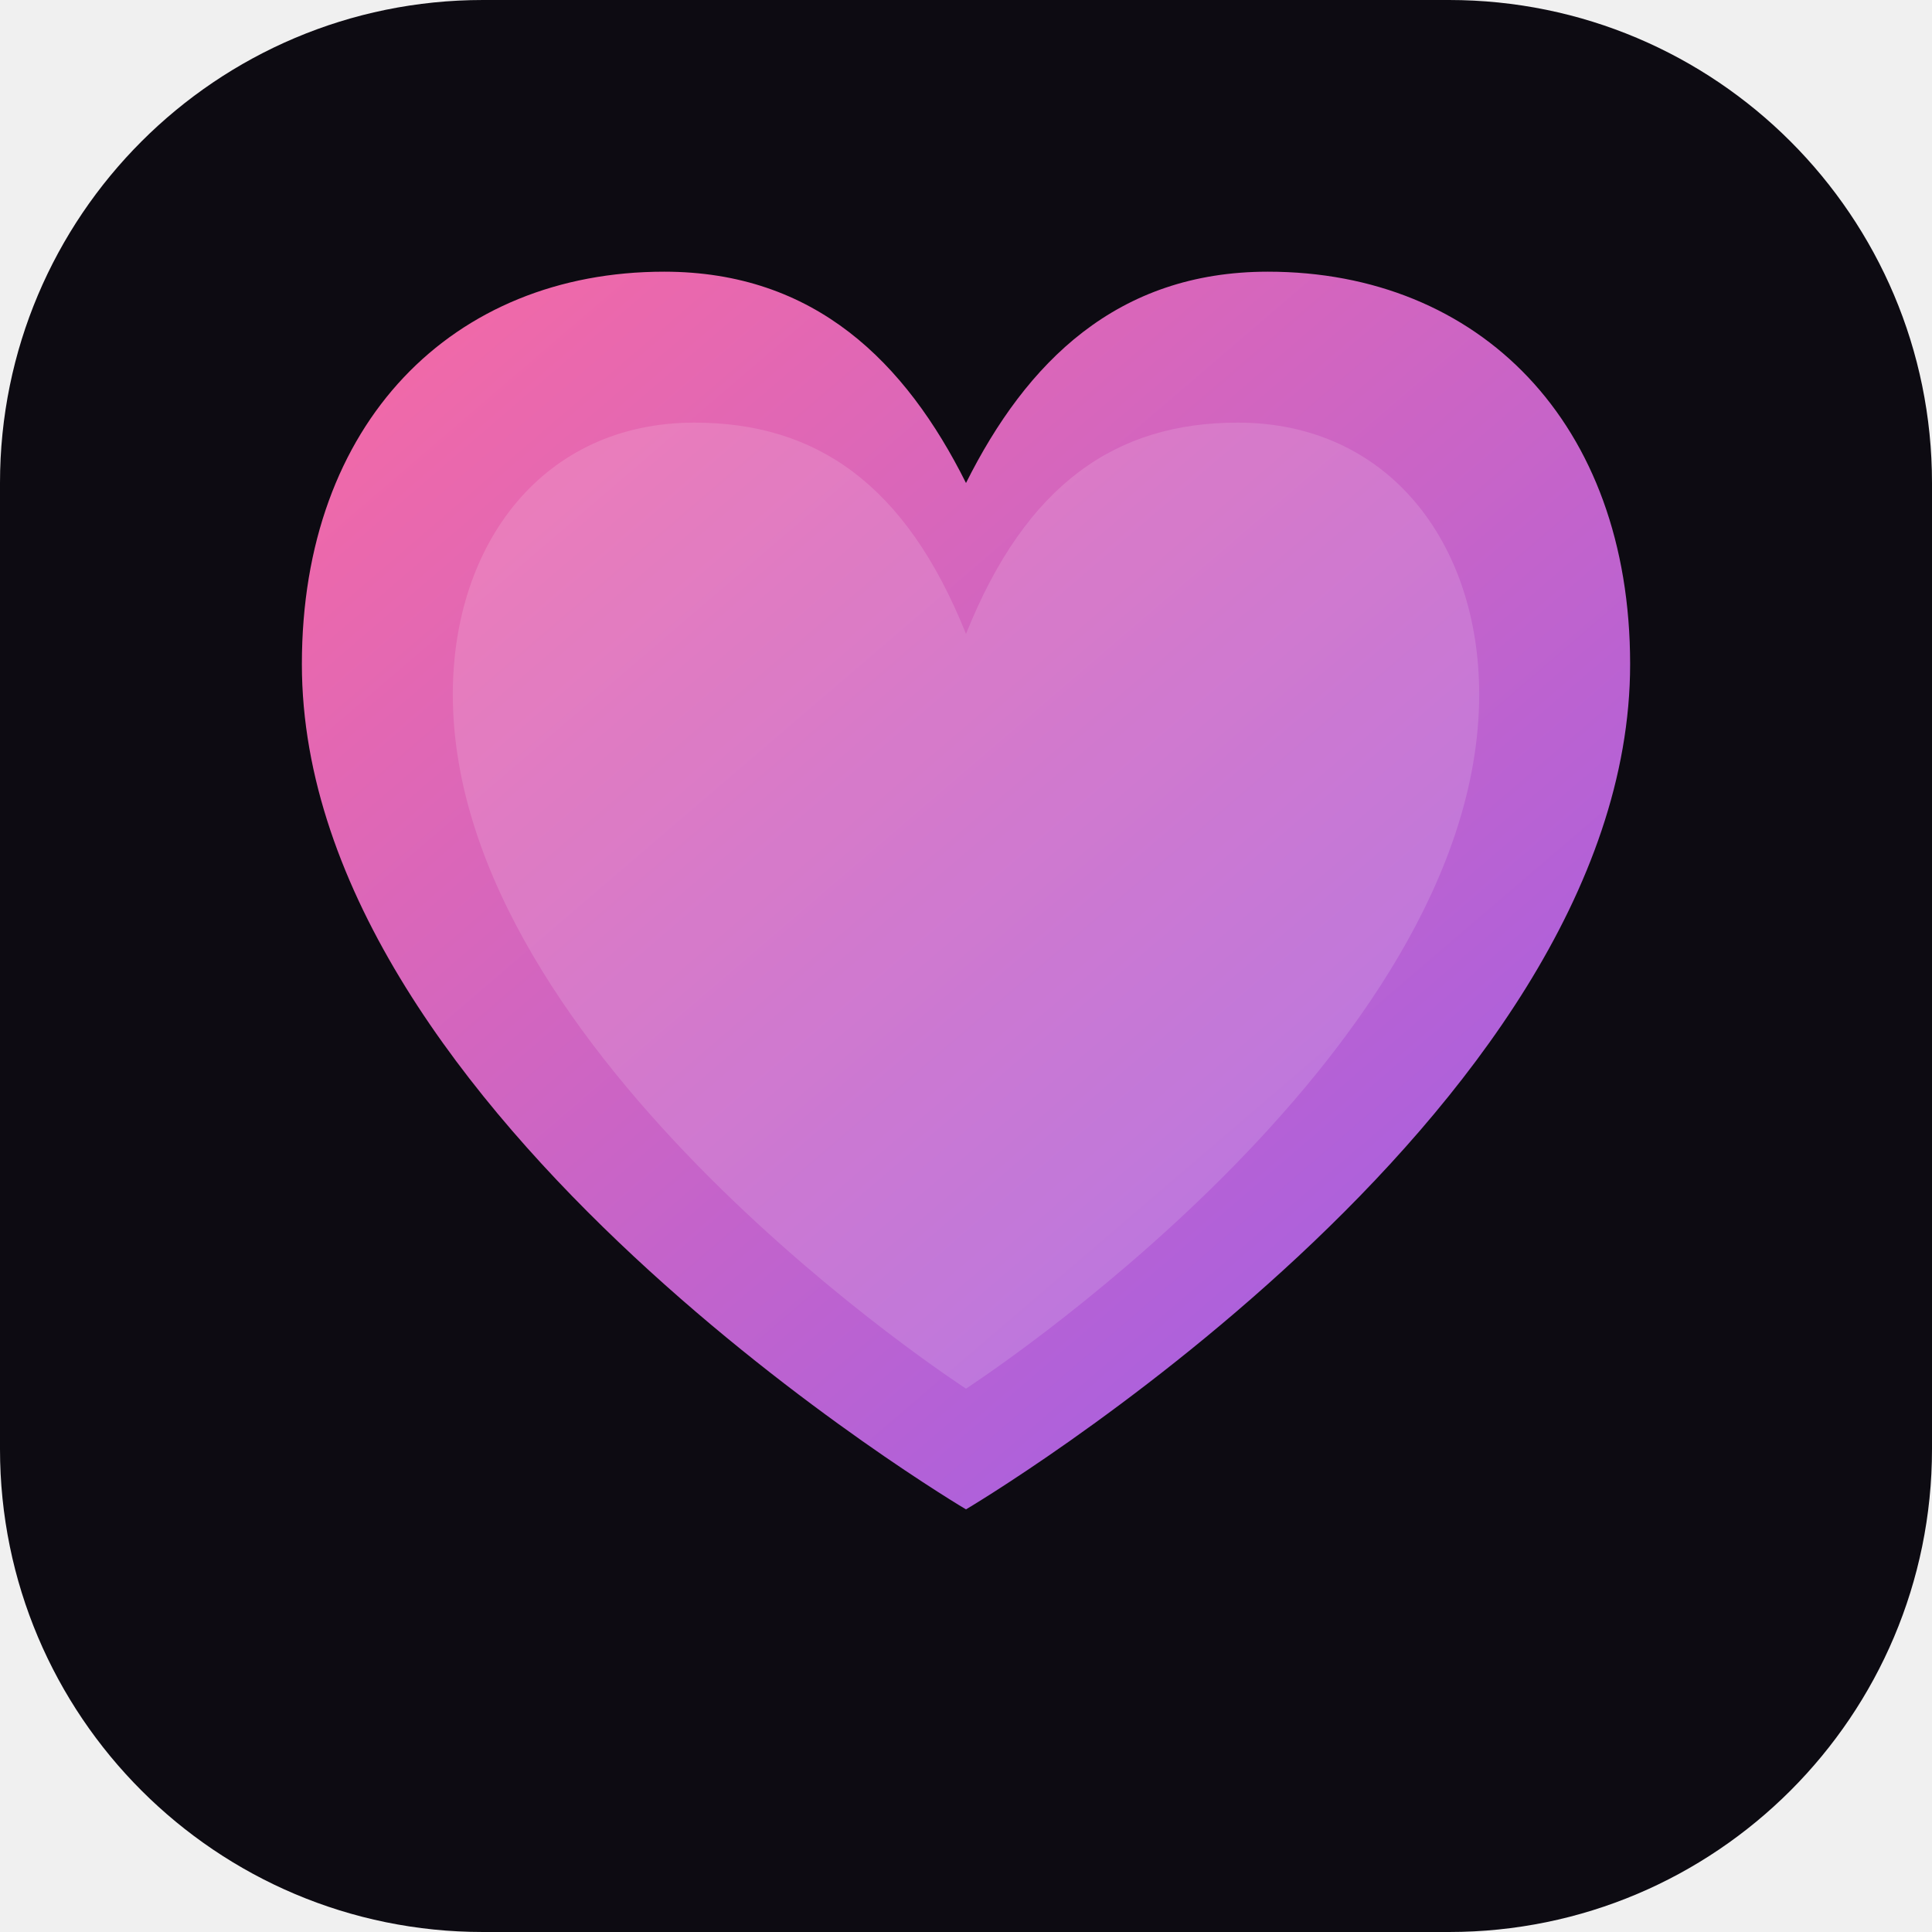
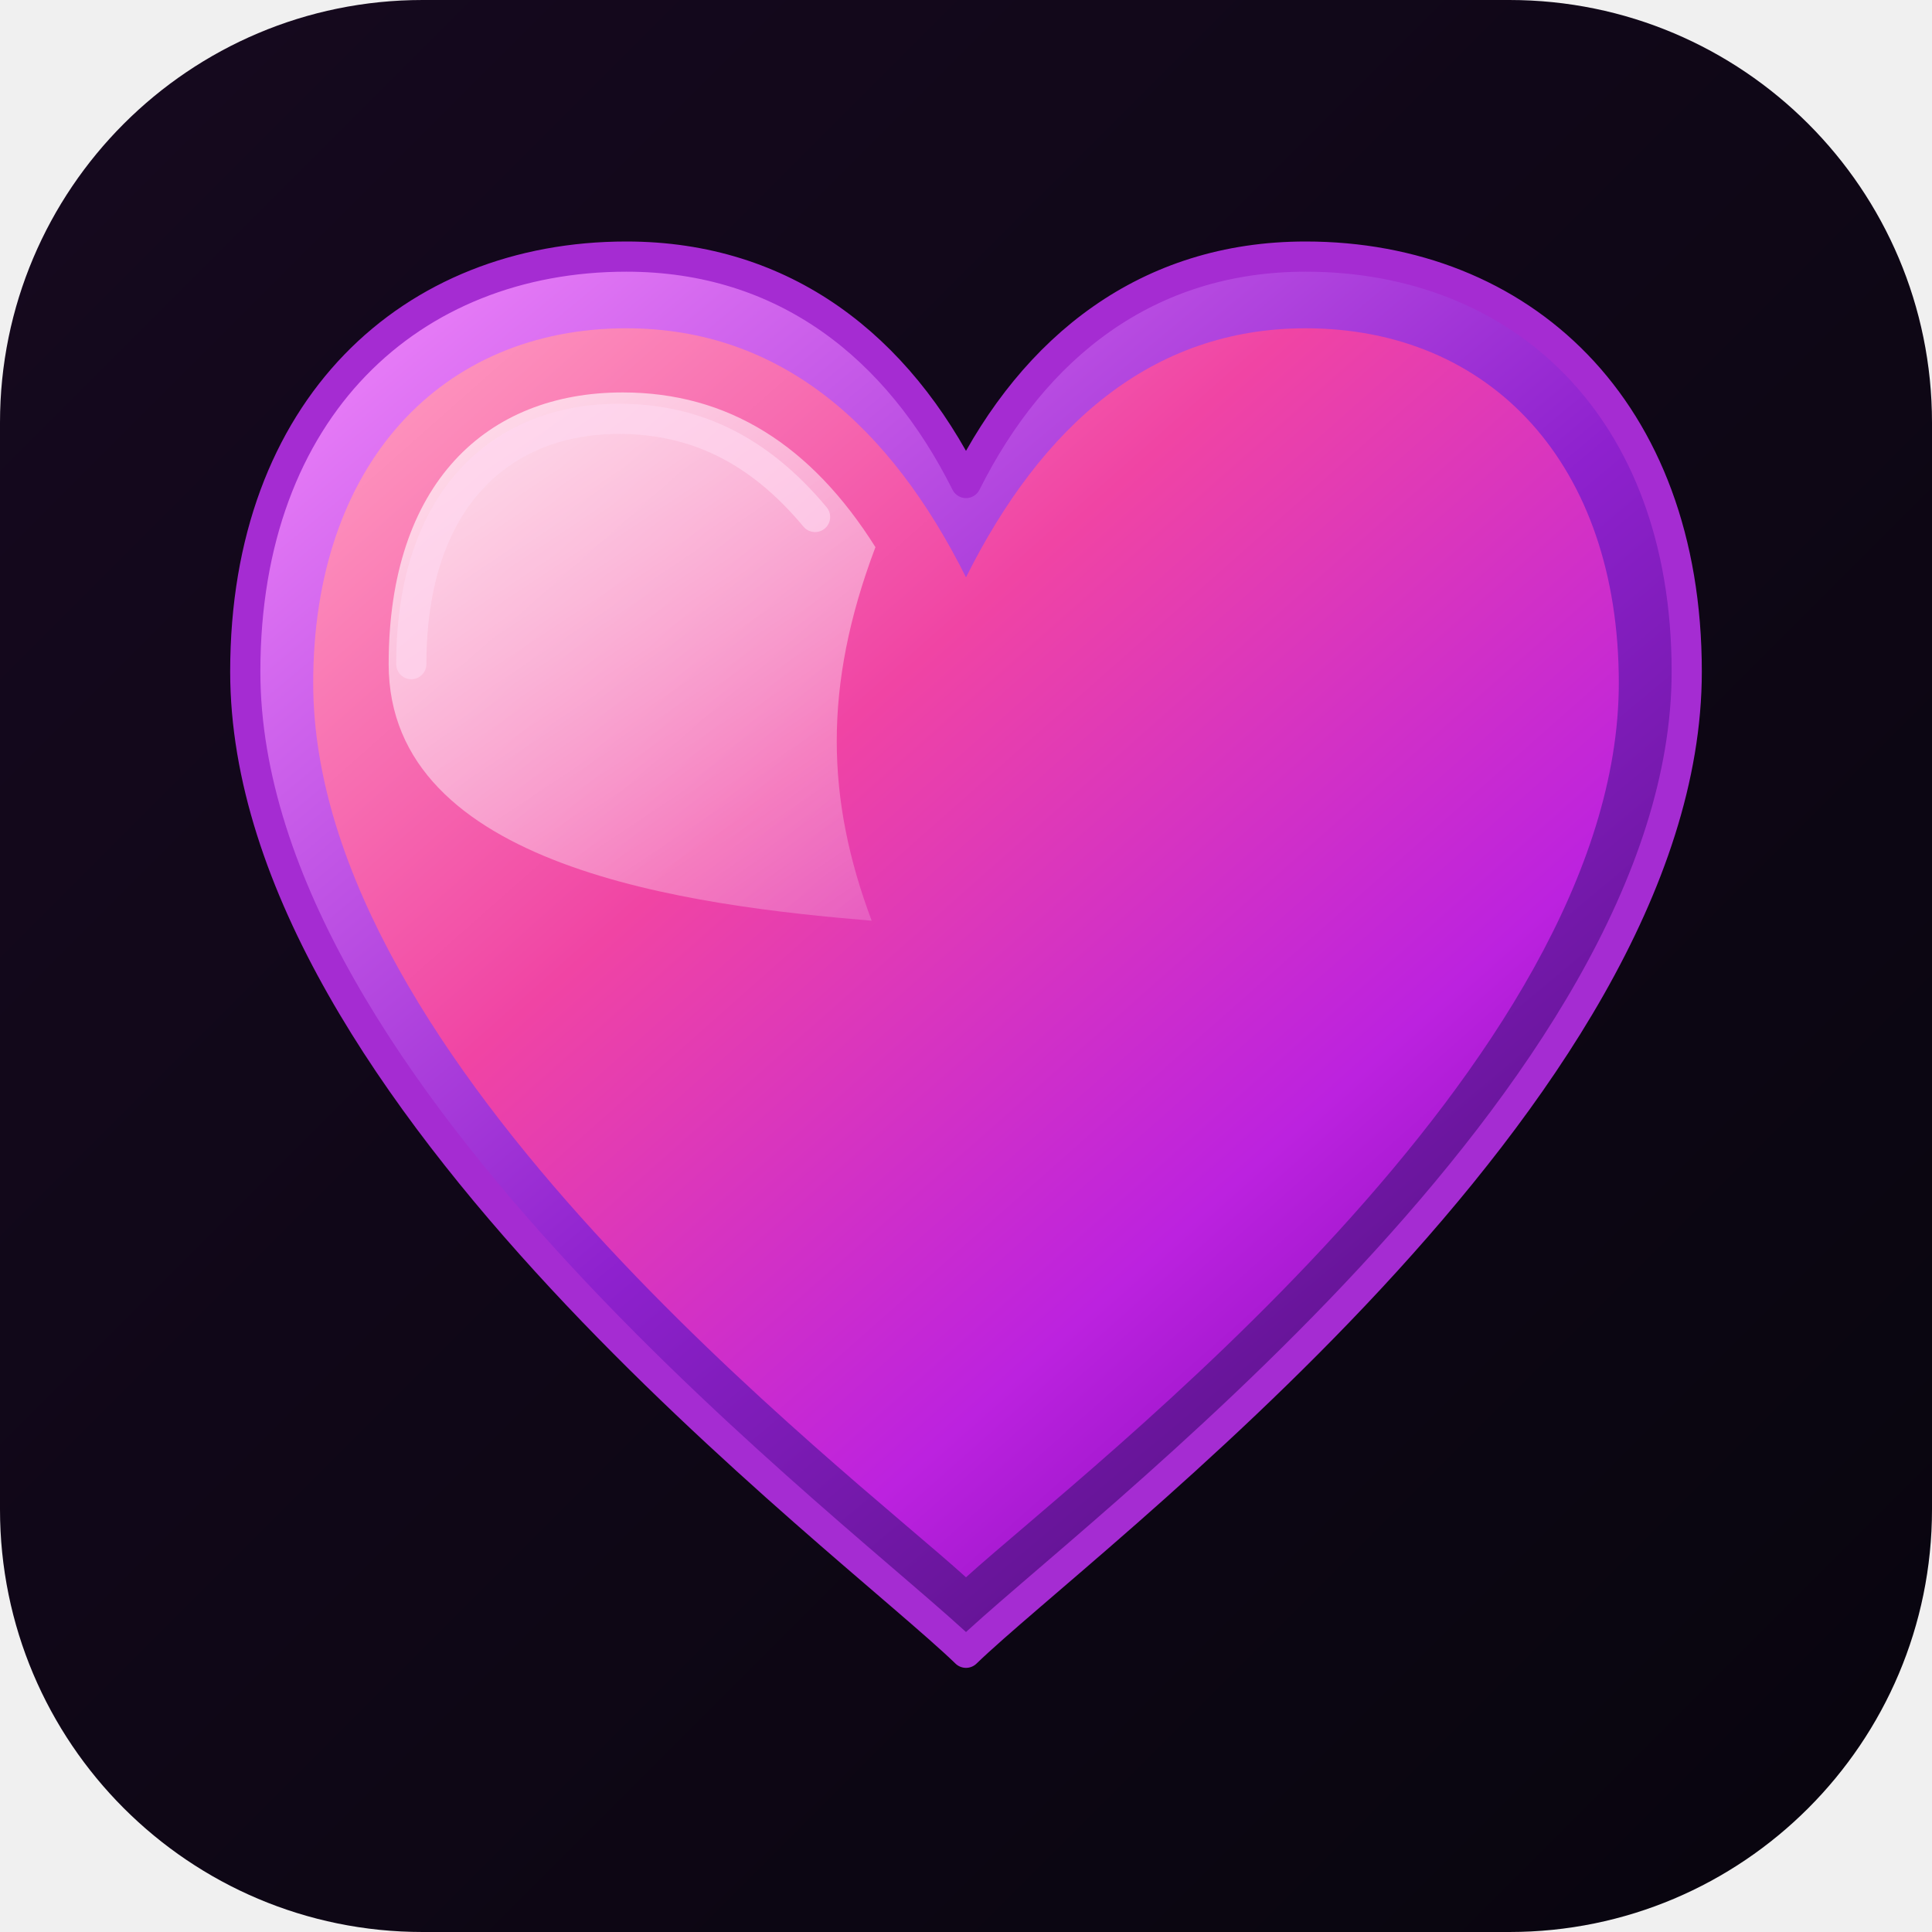
- <svg xmlns="http://www.w3.org/2000/svg" viewBox="0 0 64 64">
+ <svg xmlns="http://www.w3.org/2000/svg" viewBox="0 0 512 512">
  <defs>
-     <linearGradient id="g" x1="8" y1="4" x2="56" y2="60" gradientUnits="userSpaceOnUse">
-       <stop stop-color="#ff6b9d" />
-       <stop offset="1" stop-color="#8b5cf6" />
+     <linearGradient id="bg" x1="0" y1="0" x2="1" y2="1">
+       <stop stop-color="#16091f" />
+       <stop offset="1" stop-color="#08050e" />
+     </linearGradient>
+     <linearGradient id="heart" x1="100" y1="90" x2="410" y2="440" gradientUnits="userSpaceOnUse">
+       <stop stop-color="#ff9bbf" />
+       <stop offset=".34" stop-color="#f044a4" />
+       <stop offset=".68" stop-color="#bc22df" />
+       <stop offset="1" stop-color="#6500a8" />
+     </linearGradient>
+     <linearGradient id="shine" x1="140" y1="95" x2="270" y2="290" gradientUnits="userSpaceOnUse">
+       <stop stop-color="#fff" stop-opacity=".7" />
+       <stop offset="1" stop-color="#fff" stop-opacity="0" />
+     </linearGradient>
+     <linearGradient id="rim" x1="80" y1="50" x2="430" y2="470" gradientUnits="userSpaceOnUse">
+       <stop stop-color="#f88dff" />
+       <stop offset=".5" stop-color="#8e21ce" />
+       <stop offset="1" stop-color="#3d075f" />
    </linearGradient>
  </defs>
-   <rect width="64" height="64" rx="16" fill="#0d0b12" />
-   <path d="M32 50S10 37 10 22c0-8 5-13 12-13 5 0 8 3 10 7 2-4 5-7 10-7 7 0 12 5 12 13 0 15-22 28-22 28Z" fill="url(#g)" />
-   <path d="M32 46S15 35 15 23c0-5 3-9 8-9 4 0 7 2 9 7 2-5 5-7 9-7 5 0 8 4 8 9 0 12-17 23-17 23Z" fill="#fff" opacity=".14" />
+   <rect width="512" height="512" rx="112" fill="url(#bg)" />
+   <path d="M256 438C225 408 65 290 65 178 65 108 109 68 166 68c42 0 72 24 90 60 18-36 48-60 90-60 57 0 101 40 101 110 0 112-160 230-191 260Z" fill="url(#rim)" stroke="#a52cd2" stroke-width="8" stroke-linejoin="round" />
+   <path d="M256 418C224 389 83 282 83 181c0-58 34-94 83-94 41 0 70 26 90 66 20-40 49-66 90-66 49 0 83 36 83 94 0 101-141 208-173 237Z" fill="url(#heart)" />
+   <path d="M103 176c0-48 26-72 62-72 28 0 50 14 67 41-14 37-13 67-1 99-48-4-128-14-128-68Z" fill="url(#shine)" />
+   <path d="M109 176c0-44 24-65 55-65 20 0 37 8 52 26" fill="none" stroke="#ffd8f0" stroke-opacity=".65" stroke-width="8" stroke-linecap="round" />
</svg>
